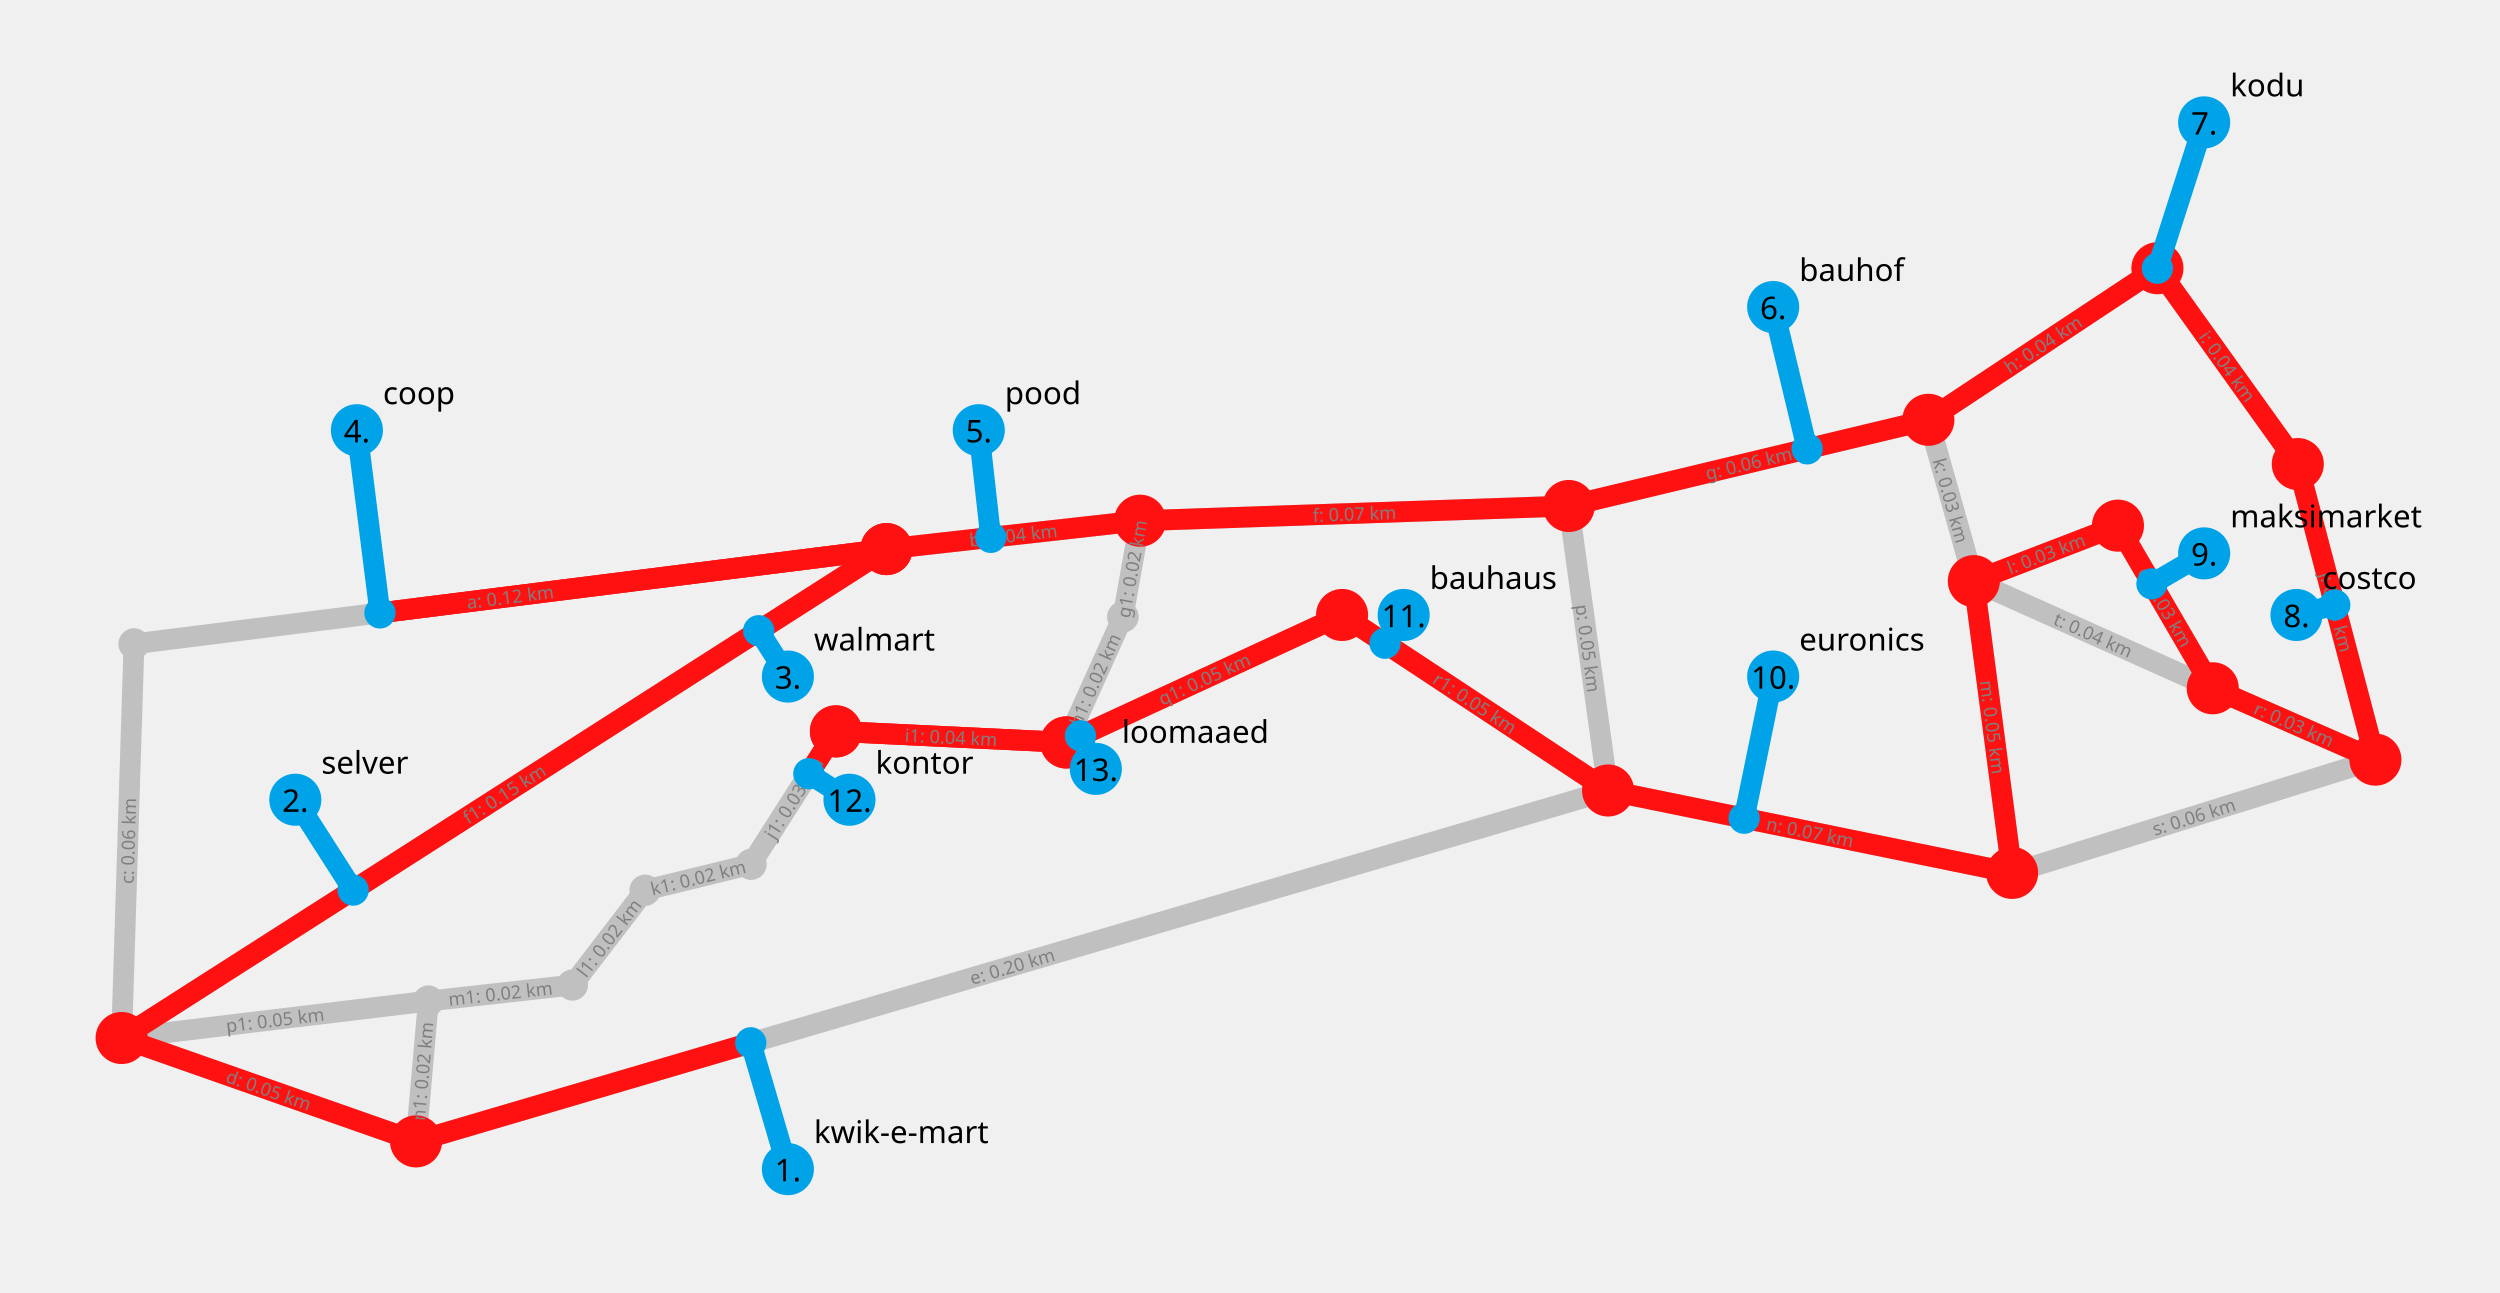
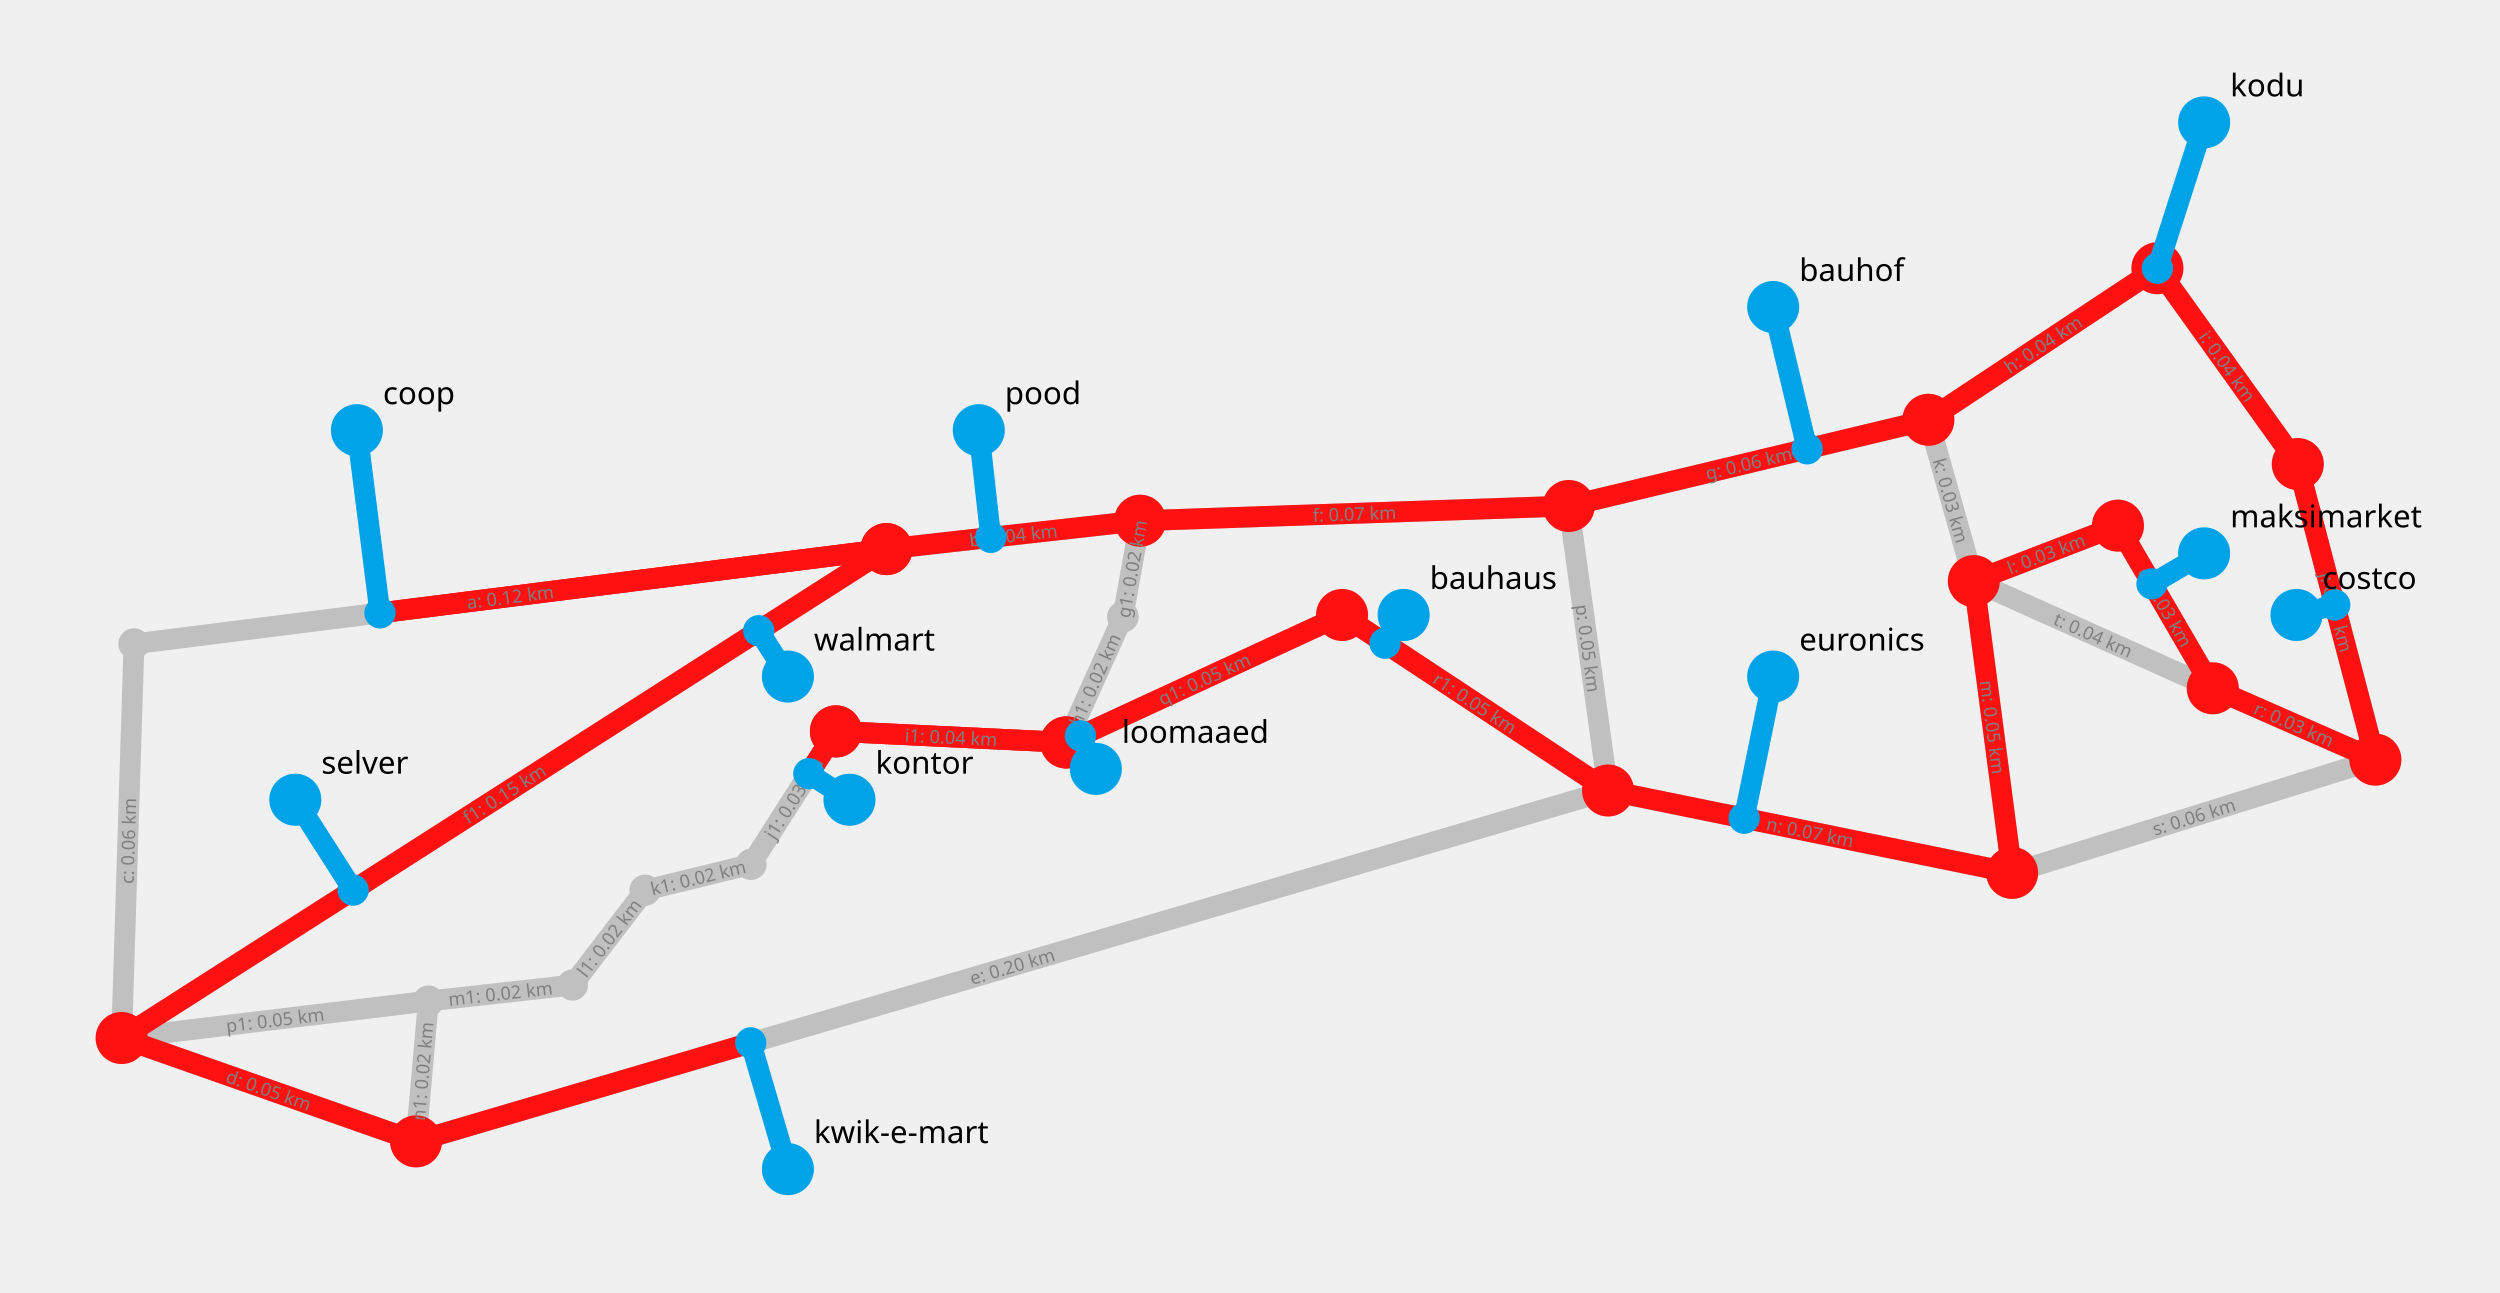
<svg xmlns="http://www.w3.org/2000/svg" version="1.1" width="1920" height="993" viewBox="-747 -425 1920 993" font-family="Hermit">
  <rect x="-747" y="-425" width="100%" height="100%" fill="rgb(240, 240, 240)" />
  <line x1="128.6" y1="-25.1" x2="457.8" y2="-36.4" style="stroke:rgb(192, 192, 192);stroke-width:16" />
  <circle cx="128.6" cy="-25.1" r="12" fill="rgb(192, 192, 192)" />
  <circle cx="457.8" cy="-36.4" r="12" fill="rgb(192, 192, 192)" />
  <line x1="457.8" y1="-36.4" x2="734.0" y2="-102.6" style="stroke:rgb(192, 192, 192);stroke-width:16" />
  <circle cx="734.0" cy="-102.6" r="12" fill="rgb(192, 192, 192)" />
  <line x1="734.0" y1="-102.6" x2="909.9" y2="-219.0" style="stroke:rgb(192, 192, 192);stroke-width:16" />
  <circle cx="909.9" cy="-219.0" r="12" fill="rgb(192, 192, 192)" />
  <line x1="909.9" y1="-219.0" x2="1017.7" y2="-68.6" style="stroke:rgb(192, 192, 192);stroke-width:16" />
  <circle cx="1017.7" cy="-68.6" r="12" fill="rgb(192, 192, 192)" />
  <line x1="1017.7" y1="-68.6" x2="1077.3" y2="158.4" style="stroke:rgb(192, 192, 192);stroke-width:16" />
  <circle cx="1077.3" cy="158.4" r="12" fill="rgb(192, 192, 192)" />
  <line x1="734.0" y1="-102.6" x2="768.9" y2="21.3" style="stroke:rgb(192, 192, 192);stroke-width:16" />
  <circle cx="768.9" cy="21.3" r="12" fill="rgb(192, 192, 192)" />
  <line x1="768.9" y1="21.3" x2="879.6" y2="-21.3" style="stroke:rgb(192, 192, 192);stroke-width:16" />
  <circle cx="879.6" cy="-21.3" r="12" fill="rgb(192, 192, 192)" />
  <line x1="768.9" y1="21.3" x2="798.3" y2="245.4" style="stroke:rgb(192, 192, 192);stroke-width:16" />
  <circle cx="798.3" cy="245.4" r="12" fill="rgb(192, 192, 192)" />
  <line x1="798.3" y1="245.4" x2="488.0" y2="182.1" style="stroke:rgb(192, 192, 192);stroke-width:16" />
  <circle cx="488.0" cy="182.1" r="12" fill="rgb(192, 192, 192)" />
  <line x1="488.0" y1="182.1" x2="457.8" y2="-36.4" style="stroke:rgb(192, 192, 192);stroke-width:16" />
  <circle cx="457.8" cy="-36.4" r="12" fill="rgb(192, 192, 192)" />
  <line x1="879.6" y1="-21.3" x2="952.4" y2="103.6" style="stroke:rgb(192, 192, 192);stroke-width:16" />
  <circle cx="952.4" cy="103.6" r="12" fill="rgb(192, 192, 192)" />
  <line x1="952.4" y1="103.6" x2="1077.3" y2="158.4" style="stroke:rgb(192, 192, 192);stroke-width:16" />
  <circle cx="1077.3" cy="158.4" r="12" fill="rgb(192, 192, 192)" />
  <line x1="1077.3" y1="158.4" x2="798.3" y2="245.4" style="stroke:rgb(192, 192, 192);stroke-width:16" />
  <circle cx="798.3" cy="245.4" r="12" fill="rgb(192, 192, 192)" />
  <line x1="952.4" y1="103.6" x2="768.9" y2="21.3" style="stroke:rgb(192, 192, 192);stroke-width:16" />
  <circle cx="768.9" cy="21.3" r="12" fill="rgb(192, 192, 192)" />
  <line x1="-644.1" y1="69.5" x2="-66.2" y2="-3.3" style="stroke:rgb(192, 192, 192);stroke-width:16" />
  <circle cx="-66.2" cy="-3.3" r="12" fill="rgb(192, 192, 192)" />
  <line x1="-66.2" y1="-3.3" x2="128.6" y2="-25.1" style="stroke:rgb(192, 192, 192);stroke-width:16" />
  <circle cx="128.6" cy="-25.1" r="12" fill="rgb(192, 192, 192)" />
  <line x1="-653.6" y1="372.2" x2="-644.1" y2="69.5" style="stroke:rgb(192, 192, 192);stroke-width:16" />
  <circle cx="-644.1" cy="69.5" r="12" fill="rgb(192, 192, 192)" />
  <line x1="-653.6" y1="372.2" x2="-427.5" y2="451.6" style="stroke:rgb(192, 192, 192);stroke-width:16" />
  <circle cx="-427.5" cy="451.6" r="12" fill="rgb(192, 192, 192)" />
  <line x1="-427.5" y1="451.6" x2="488.0" y2="182.1" style="stroke:rgb(192, 192, 192);stroke-width:16" />
  <circle cx="488.0" cy="182.1" r="12" fill="rgb(192, 192, 192)" />
  <line x1="-66.2" y1="-3.3" x2="-653.6" y2="372.2" style="stroke:rgb(192, 192, 192);stroke-width:16" />
  <circle cx="-653.6" cy="372.2" r="12" fill="rgb(192, 192, 192)" />
  <line x1="128.6" y1="-25.1" x2="115.4" y2="48.7" style="stroke:rgb(192, 192, 192);stroke-width:16" />
  <circle cx="115.4" cy="48.7" r="12" fill="rgb(192, 192, 192)" />
  <line x1="71.9" y1="145.2" x2="115.4" y2="48.7" style="stroke:rgb(192, 192, 192);stroke-width:16" />
  <circle cx="115.4" cy="48.7" r="12" fill="rgb(192, 192, 192)" />
  <line x1="-105.0" y1="136.7" x2="71.9" y2="145.2" style="stroke:rgb(192, 192, 192);stroke-width:16" />
  <circle cx="71.9" cy="145.2" r="12" fill="rgb(192, 192, 192)" />
  <line x1="-105.0" y1="136.7" x2="-170.2" y2="238.8" style="stroke:rgb(192, 192, 192);stroke-width:16" />
  <circle cx="-170.2" cy="238.8" r="12" fill="rgb(192, 192, 192)" />
  <line x1="-170.2" y1="238.8" x2="-251.6" y2="258.7" style="stroke:rgb(192, 192, 192);stroke-width:16" />
  <circle cx="-251.6" cy="258.7" r="12" fill="rgb(192, 192, 192)" />
  <line x1="-251.6" y1="258.7" x2="-307.4" y2="331.5" style="stroke:rgb(192, 192, 192);stroke-width:16" />
  <circle cx="-307.4" cy="331.5" r="12" fill="rgb(192, 192, 192)" />
  <line x1="-307.4" y1="331.5" x2="-418.0" y2="343.8" style="stroke:rgb(192, 192, 192);stroke-width:16" />
  <circle cx="-418.0" cy="343.8" r="12" fill="rgb(192, 192, 192)" />
  <line x1="-418.0" y1="343.8" x2="-427.5" y2="451.6" style="stroke:rgb(192, 192, 192);stroke-width:16" />
  <circle cx="-427.5" cy="451.6" r="12" fill="rgb(192, 192, 192)" />
  <line x1="-418.0" y1="343.8" x2="-653.6" y2="372.2" style="stroke:rgb(192, 192, 192);stroke-width:16" />
  <circle cx="-653.6" cy="372.2" r="12" fill="rgb(192, 192, 192)" />
  <line x1="71.9" y1="145.2" x2="283.7" y2="47.3" style="stroke:rgb(192, 192, 192);stroke-width:16" />
  <circle cx="283.7" cy="47.3" r="12" fill="rgb(192, 192, 192)" />
  <line x1="283.7" y1="47.3" x2="488.0" y2="182.1" style="stroke:rgb(192, 192, 192);stroke-width:16" />
  <circle cx="488.0" cy="182.1" r="12" fill="rgb(192, 192, 192)" />
  <line x1="-170.4" y1="375.9" x2="-427.5" y2="451.6" style="stroke:rgb(255, 17, 17);stroke-width:16" />
  <circle cx="-427.5" cy="451.6" r="20" fill="rgb(255, 17, 17)" />
  <line x1="-427.5" y1="451.6" x2="-653.6" y2="372.2" style="stroke:rgb(255, 17, 17);stroke-width:16" />
  <circle cx="-653.6" cy="372.2" r="20" fill="rgb(255, 17, 17)" />
  <line x1="-653.6" y1="372.2" x2="-475.8" y2="258.6" style="stroke:rgb(255, 17, 17);stroke-width:16" />
  <line x1="-475.8" y1="258.6" x2="-164.3" y2="59.4" style="stroke:rgb(255, 17, 17);stroke-width:16" />
  <line x1="-164.3" y1="59.4" x2="-66.2" y2="-3.3" style="stroke:rgb(255, 17, 17);stroke-width:16" />
  <circle cx="-66.2" cy="-3.3" r="20" fill="rgb(255, 17, 17)" />
  <line x1="-66.2" y1="-3.3" x2="-455.2" y2="45.7" style="stroke:rgb(255, 17, 17);stroke-width:16" />
  <line x1="-455.2" y1="45.7" x2="-66.2" y2="-3.3" style="stroke:rgb(255, 17, 17);stroke-width:16" />
  <circle cx="-66.2" cy="-3.3" r="20" fill="rgb(255, 17, 17)" />
  <line x1="-66.2" y1="-3.3" x2="13.9" y2="-12.3" style="stroke:rgb(255, 17, 17);stroke-width:16" />
  <line x1="13.9" y1="-12.3" x2="128.6" y2="-25.1" style="stroke:rgb(255, 17, 17);stroke-width:16" />
  <circle cx="128.6" cy="-25.1" r="20" fill="rgb(255, 17, 17)" />
  <line x1="128.6" y1="-25.1" x2="457.8" y2="-36.4" style="stroke:rgb(255, 17, 17);stroke-width:16" />
  <circle cx="457.8" cy="-36.4" r="20" fill="rgb(255, 17, 17)" />
  <line x1="457.8" y1="-36.4" x2="640.9" y2="-80.3" style="stroke:rgb(255, 17, 17);stroke-width:16" />
  <line x1="640.9" y1="-80.3" x2="734.0" y2="-102.6" style="stroke:rgb(255, 17, 17);stroke-width:16" />
  <circle cx="734.0" cy="-102.6" r="20" fill="rgb(255, 17, 17)" />
  <line x1="734.0" y1="-102.6" x2="909.9" y2="-219.0" style="stroke:rgb(255, 17, 17);stroke-width:16" />
  <line x1="909.9" y1="-219.0" x2="909.9" y2="-219.0" style="stroke:rgb(255, 17, 17);stroke-width:16" />
  <circle cx="909.9" cy="-219.0" r="20" fill="rgb(255, 17, 17)" />
  <line x1="909.9" y1="-219.0" x2="1017.7" y2="-68.6" style="stroke:rgb(255, 17, 17);stroke-width:16" />
  <circle cx="1017.7" cy="-68.6" r="20" fill="rgb(255, 17, 17)" />
  <line x1="1017.7" y1="-68.6" x2="1046.1" y2="39.6" style="stroke:rgb(255, 17, 17);stroke-width:16" />
  <line x1="1046.1" y1="39.6" x2="1077.3" y2="158.4" style="stroke:rgb(255, 17, 17);stroke-width:16" />
  <circle cx="1077.3" cy="158.4" r="20" fill="rgb(255, 17, 17)" />
  <line x1="1077.3" y1="158.4" x2="952.4" y2="103.6" style="stroke:rgb(255, 17, 17);stroke-width:16" />
  <circle cx="952.4" cy="103.6" r="20" fill="rgb(255, 17, 17)" />
  <line x1="952.4" y1="103.6" x2="905.7" y2="23.4" style="stroke:rgb(255, 17, 17);stroke-width:16" />
  <line x1="905.7" y1="23.4" x2="879.6" y2="-21.3" style="stroke:rgb(255, 17, 17);stroke-width:16" />
  <circle cx="879.6" cy="-21.3" r="20" fill="rgb(255, 17, 17)" />
  <line x1="879.6" y1="-21.3" x2="768.9" y2="21.3" style="stroke:rgb(255, 17, 17);stroke-width:16" />
  <circle cx="768.9" cy="21.3" r="20" fill="rgb(255, 17, 17)" />
  <line x1="768.9" y1="21.3" x2="798.3" y2="245.4" style="stroke:rgb(255, 17, 17);stroke-width:16" />
  <circle cx="798.3" cy="245.4" r="20" fill="rgb(255, 17, 17)" />
  <line x1="798.3" y1="245.4" x2="592.5" y2="203.4" style="stroke:rgb(255, 17, 17);stroke-width:16" />
  <line x1="592.5" y1="203.4" x2="488.0" y2="182.1" style="stroke:rgb(255, 17, 17);stroke-width:16" />
  <circle cx="488.0" cy="182.1" r="20" fill="rgb(255, 17, 17)" />
  <line x1="488.0" y1="182.1" x2="316.7" y2="69.0" style="stroke:rgb(255, 17, 17);stroke-width:16" />
  <line x1="316.7" y1="69.0" x2="283.7" y2="47.3" style="stroke:rgb(255, 17, 17);stroke-width:16" />
  <circle cx="283.7" cy="47.3" r="20" fill="rgb(255, 17, 17)" />
  <line x1="283.7" y1="47.3" x2="82.8" y2="140.1" style="stroke:rgb(255, 17, 17);stroke-width:16" />
  <line x1="82.8" y1="140.1" x2="71.9" y2="145.2" style="stroke:rgb(255, 17, 17);stroke-width:16" />
  <circle cx="71.9" cy="145.2" r="20" fill="rgb(255, 17, 17)" />
  <line x1="71.9" y1="145.2" x2="-105.0" y2="136.7" style="stroke:rgb(255, 17, 17);stroke-width:16" />
  <circle cx="-105.0" cy="136.7" r="20" fill="rgb(255, 17, 17)" />
  <line x1="-105.0" y1="136.7" x2="-125.8" y2="169.2" style="stroke:rgb(255, 17, 17);stroke-width:16" />
  <line x1="-125.8" y1="169.2" x2="-105.0" y2="136.7" style="stroke:rgb(255, 17, 17);stroke-width:16" />
  <circle cx="-105.0" cy="136.7" r="20" fill="rgb(255, 17, 17)" />
  <line x1="-105.0" y1="136.7" x2="71.9" y2="145.2" style="stroke:rgb(255, 17, 17);stroke-width:16" />
  <circle cx="71.9" cy="145.2" r="20" fill="rgb(255, 17, 17)" />
  <line x1="71.9" y1="145.2" x2="82.8" y2="140.1" style="stroke:rgb(255, 17, 17);stroke-width:16" />
  <text font-size="14" dominant-baseline="central" text-anchor="middle" fill="rgb(127, 127, 127)" transform="translate(293.2, -30.7) rotate(-1.97493)">f: 0.07 km</text>
  <text font-size="14" dominant-baseline="central" text-anchor="middle" fill="rgb(127, 127, 127)" transform="translate(595.9, -69.5) rotate(-13.4809)">g: 0.06 km</text>
  <text font-size="14" dominant-baseline="central" text-anchor="middle" fill="rgb(127, 127, 127)" transform="translate(821.9, -160.8) rotate(-33.4763)">h: 0.04 km</text>
  <text font-size="14" dominant-baseline="central" text-anchor="middle" fill="rgb(127, 127, 127)" transform="translate(963.8, -143.8) rotate(54.3602)">i: 0.04 km</text>
  <text font-size="14" dominant-baseline="central" text-anchor="middle" fill="rgb(127, 127, 127)" transform="translate(1047.5, 44.9) rotate(75.2917)">j: 0.05 km</text>
  <text font-size="14" dominant-baseline="central" text-anchor="middle" fill="rgb(127, 127, 127)" transform="translate(751.4, -40.7) rotate(74.228)">k: 0.03 km</text>
  <text font-size="14" dominant-baseline="central" text-anchor="middle" fill="rgb(127, 127, 127)" transform="translate(824.3, -0.0) rotate(-21.0375)">l: 0.03 km</text>
  <text font-size="14" dominant-baseline="central" text-anchor="middle" fill="rgb(127, 127, 127)" transform="translate(783.6, 133.4) rotate(82.5479)">m: 0.05 km</text>
  <text font-size="14" dominant-baseline="central" text-anchor="middle" fill="rgb(127, 127, 127)" transform="translate(643.2, 213.8) rotate(11.5449)">n: 0.07 km</text>
  <text font-size="14" dominant-baseline="central" text-anchor="middle" fill="rgb(127, 127, 127)" transform="translate(472.9, 72.8) rotate(82.1131)">p: 0.05 km</text>
  <text font-size="14" dominant-baseline="central" text-anchor="middle" fill="rgb(127, 127, 127)" transform="translate(916.0, 41.1) rotate(59.7436)">q: 0.03 km</text>
  <text font-size="14" dominant-baseline="central" text-anchor="middle" fill="rgb(127, 127, 127)" transform="translate(1014.9, 131.0) rotate(23.7204)">r: 0.03 km</text>
  <text font-size="14" dominant-baseline="central" text-anchor="middle" fill="rgb(127, 127, 127)" transform="translate(937.8, 201.9) rotate(-17.3208)">s: 0.06 km</text>
  <text font-size="14" dominant-baseline="central" text-anchor="middle" fill="rgb(127, 127, 127)" transform="translate(860.7, 62.4) rotate(24.154)">t: 0.04 km</text>
  <text font-size="14" dominant-baseline="central" text-anchor="middle" fill="rgb(127, 127, 127)" transform="translate(-355.2, 33.1) rotate(-7.18272)">a: 0.12 km</text>
  <text font-size="14" dominant-baseline="central" text-anchor="middle" fill="rgb(127, 127, 127)" transform="translate(31.2, -14.2) rotate(-6.37072)">b: 0.04 km</text>
  <text font-size="14" dominant-baseline="central" text-anchor="middle" fill="rgb(127, 127, 127)" transform="translate(-648.8, 220.8) rotate(-88.2101)">c: 0.06 km</text>
  <text font-size="14" dominant-baseline="central" text-anchor="middle" fill="rgb(127, 127, 127)" transform="translate(-540.5, 411.9) rotate(19.3648)">d: 0.05 km</text>
  <text font-size="14" dominant-baseline="central" text-anchor="middle" fill="rgb(127, 127, 127)" transform="translate(30.3, 316.8) rotate(-16.4056)">e: 0.20 km</text>
  <text font-size="14" dominant-baseline="central" text-anchor="middle" fill="rgb(127, 127, 127)" transform="translate(-359.9, 184.4) rotate(-32.5904)">f1: 0.15 km</text>
  <text font-size="14" dominant-baseline="central" text-anchor="middle" fill="rgb(127, 127, 127)" transform="translate(122.0, 11.8) rotate(-79.8245)">g1: 0.02 km</text>
  <text font-size="14" dominant-baseline="central" text-anchor="middle" fill="rgb(127, 127, 127)" transform="translate(93.6, 96.9) rotate(-65.7256)">h1: 0.02 km</text>
  <text font-size="14" dominant-baseline="central" text-anchor="middle" fill="rgb(127, 127, 127)" transform="translate(-16.6, 140.9) rotate(2.75543)">i1: 0.04 km</text>
  <text font-size="14" dominant-baseline="central" text-anchor="middle" fill="rgb(127, 127, 127)" transform="translate(-137.6, 187.7) rotate(-57.4259)">j1: 0.03 km</text>
  <text font-size="14" dominant-baseline="central" text-anchor="middle" fill="rgb(127, 127, 127)" transform="translate(-210.9, 248.7) rotate(-13.7223)">k1: 0.02 km</text>
  <text font-size="14" dominant-baseline="central" text-anchor="middle" fill="rgb(127, 127, 127)" transform="translate(-279.5, 295.1) rotate(-52.5394)">l1: 0.02 km</text>
  <text font-size="14" dominant-baseline="central" text-anchor="middle" fill="rgb(127, 127, 127)" transform="translate(-362.7, 337.7) rotate(-6.34019)">m1: 0.02 km</text>
  <text font-size="14" dominant-baseline="central" text-anchor="middle" fill="rgb(127, 127, 127)" transform="translate(-422.8, 397.7) rotate(-84.9869)">n1: 0.02 km</text>
  <text font-size="14" dominant-baseline="central" text-anchor="middle" fill="rgb(127, 127, 127)" transform="translate(-535.8, 358.0) rotate(-6.86999)">p1: 0.05 km</text>
  <text font-size="14" dominant-baseline="central" text-anchor="middle" fill="rgb(127, 127, 127)" transform="translate(177.8, 96.2) rotate(-24.7995)">q1: 0.05 km</text>
  <text font-size="14" dominant-baseline="central" text-anchor="middle" fill="rgb(127, 127, 127)" transform="translate(385.9, 114.7) rotate(33.4137)">r1: 0.05 km</text>
  <line x1="-170.4" y1="375.9" x2="-141.9" y2="472.9" style="stroke:rgb(0, 162, 232);stroke-width:16" />
  <circle cx="-170.4" cy="375.9" r="12" fill="rgb(0, 162, 232)" />
-   <circle cx="-141.9" cy="472.9" r="20" fill="rgb(0, 162, 232)" />
-   <text x="-121.9" y="452.9" font-size="24" text-anchor="start" fill="black">kwik-e-mart</text>
  <text x="-141.9" y="472.9" font-size="24" dominant-baseline="central" text-anchor="middle" fill="black">1.</text>
  <line x1="-475.8" y1="258.6" x2="-520.2" y2="189.2" style="stroke:rgb(0, 162, 232);stroke-width:16" />
  <circle cx="-475.8" cy="258.6" r="12" fill="rgb(0, 162, 232)" />
-   <circle cx="-520.2" cy="189.2" r="20" fill="rgb(0, 162, 232)" />
-   <text x="-500.2" y="169.2" font-size="24" text-anchor="start" fill="black">selver</text>
  <text x="-520.2" y="189.2" font-size="24" dominant-baseline="central" text-anchor="middle" fill="black">2.</text>
  <line x1="-164.3" y1="59.4" x2="-141.9" y2="94.6" style="stroke:rgb(0, 162, 232);stroke-width:16" />
  <circle cx="-164.3" cy="59.4" r="12" fill="rgb(0, 162, 232)" />
-   <circle cx="-141.9" cy="94.6" r="20" fill="rgb(0, 162, 232)" />
-   <text x="-121.9" y="74.6" font-size="24" text-anchor="start" fill="black">walmart</text>
  <text x="-141.9" y="94.6" font-size="24" dominant-baseline="central" text-anchor="middle" fill="black">3.</text>
  <line x1="-455.2" y1="45.7" x2="-472.9" y2="-94.6" style="stroke:rgb(0, 162, 232);stroke-width:16" />
  <circle cx="-455.2" cy="45.7" r="12" fill="rgb(0, 162, 232)" />
-   <circle cx="-472.9" cy="-94.6" r="20" fill="rgb(0, 162, 232)" />
-   <text x="-452.9" y="-114.6" font-size="24" text-anchor="start" fill="black">coop</text>
  <text x="-472.9" y="-94.6" font-size="24" dominant-baseline="central" text-anchor="middle" fill="black">4.</text>
  <line x1="13.9" y1="-12.3" x2="4.7" y2="-94.6" style="stroke:rgb(0, 162, 232);stroke-width:16" />
  <circle cx="13.9" cy="-12.3" r="12" fill="rgb(0, 162, 232)" />
-   <circle cx="4.7" cy="-94.6" r="20" fill="rgb(0, 162, 232)" />
-   <text x="24.7" y="-114.6" font-size="24" text-anchor="start" fill="black">pood</text>
  <text x="4.7" y="-94.6" font-size="24" dominant-baseline="central" text-anchor="middle" fill="black">5.</text>
  <line x1="640.9" y1="-80.3" x2="614.8" y2="-189.2" style="stroke:rgb(0, 162, 232);stroke-width:16" />
  <circle cx="640.9" cy="-80.3" r="12" fill="rgb(0, 162, 232)" />
-   <circle cx="614.8" cy="-189.2" r="20" fill="rgb(0, 162, 232)" />
-   <text x="634.8" y="-209.2" font-size="24" text-anchor="start" fill="black">bauhof</text>
  <text x="614.8" y="-189.2" font-size="24" dominant-baseline="central" text-anchor="middle" fill="black">6.</text>
  <line x1="909.9" y1="-219.0" x2="945.8" y2="-331.0" style="stroke:rgb(0, 162, 232);stroke-width:16" />
  <circle cx="909.9" cy="-219.0" r="12" fill="rgb(0, 162, 232)" />
-   <circle cx="945.8" cy="-331.0" r="20" fill="rgb(0, 162, 232)" />
-   <text x="965.8" y="-351.0" font-size="24" text-anchor="start" fill="black">kodu</text>
  <text x="945.8" y="-331.0" font-size="24" dominant-baseline="central" text-anchor="middle" fill="black">7.</text>
  <line x1="1046.1" y1="39.6" x2="1016.7" y2="47.3" style="stroke:rgb(0, 162, 232);stroke-width:16" />
  <circle cx="1046.1" cy="39.6" r="12" fill="rgb(0, 162, 232)" />
-   <circle cx="1016.7" cy="47.3" r="20" fill="rgb(0, 162, 232)" />
-   <text x="1036.7" y="27.3" font-size="24" text-anchor="start" fill="black">costco</text>
  <text x="1016.7" y="47.3" font-size="24" dominant-baseline="central" text-anchor="middle" fill="black">8.</text>
  <line x1="905.7" y1="23.4" x2="945.8" y2="-0.0" style="stroke:rgb(0, 162, 232);stroke-width:16" />
  <circle cx="905.7" cy="23.4" r="12" fill="rgb(0, 162, 232)" />
-   <circle cx="945.8" cy="-0.0" r="20" fill="rgb(0, 162, 232)" />
-   <text x="965.8" y="-20.0" font-size="24" text-anchor="start" fill="black">maksimarket</text>
  <text x="945.8" y="-0.0" font-size="24" dominant-baseline="central" text-anchor="middle" fill="black">9.</text>
  <line x1="592.5" y1="203.4" x2="614.8" y2="94.6" style="stroke:rgb(0, 162, 232);stroke-width:16" />
  <circle cx="592.5" cy="203.4" r="12" fill="rgb(0, 162, 232)" />
-   <circle cx="614.8" cy="94.6" r="20" fill="rgb(0, 162, 232)" />
-   <text x="634.8" y="74.6" font-size="24" text-anchor="start" fill="black">euronics</text>
  <text x="614.8" y="94.6" font-size="24" dominant-baseline="central" text-anchor="middle" fill="black">10.</text>
  <line x1="316.7" y1="69.0" x2="331.0" y2="47.3" style="stroke:rgb(0, 162, 232);stroke-width:16" />
  <circle cx="316.7" cy="69.0" r="12" fill="rgb(0, 162, 232)" />
-   <circle cx="331.0" cy="47.3" r="20" fill="rgb(0, 162, 232)" />
-   <text x="351.0" y="27.3" font-size="24" text-anchor="start" fill="black">bauhaus</text>
  <text x="331.0" y="47.3" font-size="24" dominant-baseline="central" text-anchor="middle" fill="black">11.</text>
  <line x1="-125.8" y1="169.2" x2="-94.6" y2="189.2" style="stroke:rgb(0, 162, 232);stroke-width:16" />
  <circle cx="-125.8" cy="169.2" r="12" fill="rgb(0, 162, 232)" />
-   <circle cx="-94.6" cy="189.2" r="20" fill="rgb(0, 162, 232)" />
-   <text x="-74.6" y="169.2" font-size="24" text-anchor="start" fill="black">kontor</text>
  <text x="-94.6" y="189.2" font-size="24" dominant-baseline="central" text-anchor="middle" fill="black">12.</text>
  <line x1="82.8" y1="140.1" x2="94.6" y2="165.5" style="stroke:rgb(0, 162, 232);stroke-width:16" />
  <circle cx="82.8" cy="140.1" r="12" fill="rgb(0, 162, 232)" />
+   <text x="94.6" y="165.5" font-size="24" dominant-baseline="central" text-anchor="middle" fill="black">13.</text>
+   <circle cx="-141.9" cy="472.9" r="20" fill="rgb(0, 162, 232)" />
+   <text x="-121.9" y="452.9" font-size="24" text-anchor="start" fill="black">kwik-e-mart</text>
+   <circle cx="-520.2" cy="189.2" r="20" fill="rgb(0, 162, 232)" />
+   <text x="-500.2" y="169.2" font-size="24" text-anchor="start" fill="black">selver</text>
+   <circle cx="-141.9" cy="94.6" r="20" fill="rgb(0, 162, 232)" />
+   <text x="-121.9" y="74.6" font-size="24" text-anchor="start" fill="black">walmart</text>
+   <circle cx="-472.9" cy="-94.6" r="20" fill="rgb(0, 162, 232)" />
+   <text x="-452.9" y="-114.6" font-size="24" text-anchor="start" fill="black">coop</text>
+   <circle cx="4.7" cy="-94.6" r="20" fill="rgb(0, 162, 232)" />
+   <text x="24.7" y="-114.6" font-size="24" text-anchor="start" fill="black">pood</text>
+   <circle cx="614.8" cy="-189.2" r="20" fill="rgb(0, 162, 232)" />
+   <text x="634.8" y="-209.2" font-size="24" text-anchor="start" fill="black">bauhof</text>
+   <circle cx="945.8" cy="-331.0" r="20" fill="rgb(0, 162, 232)" />
+   <text x="965.8" y="-351.0" font-size="24" text-anchor="start" fill="black">kodu</text>
+   <circle cx="1016.7" cy="47.3" r="20" fill="rgb(0, 162, 232)" />
+   <text x="1036.7" y="27.3" font-size="24" text-anchor="start" fill="black">costco</text>
+   <circle cx="945.8" cy="-0.0" r="20" fill="rgb(0, 162, 232)" />
+   <text x="965.8" y="-20.0" font-size="24" text-anchor="start" fill="black">maksimarket</text>
+   <circle cx="614.8" cy="94.6" r="20" fill="rgb(0, 162, 232)" />
+   <text x="634.8" y="74.6" font-size="24" text-anchor="start" fill="black">euronics</text>
+   <circle cx="331.0" cy="47.3" r="20" fill="rgb(0, 162, 232)" />
+   <text x="351.0" y="27.3" font-size="24" text-anchor="start" fill="black">bauhaus</text>
+   <circle cx="-94.6" cy="189.2" r="20" fill="rgb(0, 162, 232)" />
+   <text x="-74.6" y="169.2" font-size="24" text-anchor="start" fill="black">kontor</text>
  <circle cx="94.6" cy="165.5" r="20" fill="rgb(0, 162, 232)" />
  <text x="114.6" y="145.5" font-size="24" text-anchor="start" fill="black">loomaaed</text>
-   <text x="94.6" y="165.5" font-size="24" dominant-baseline="central" text-anchor="middle" fill="black">13.</text>
</svg>
